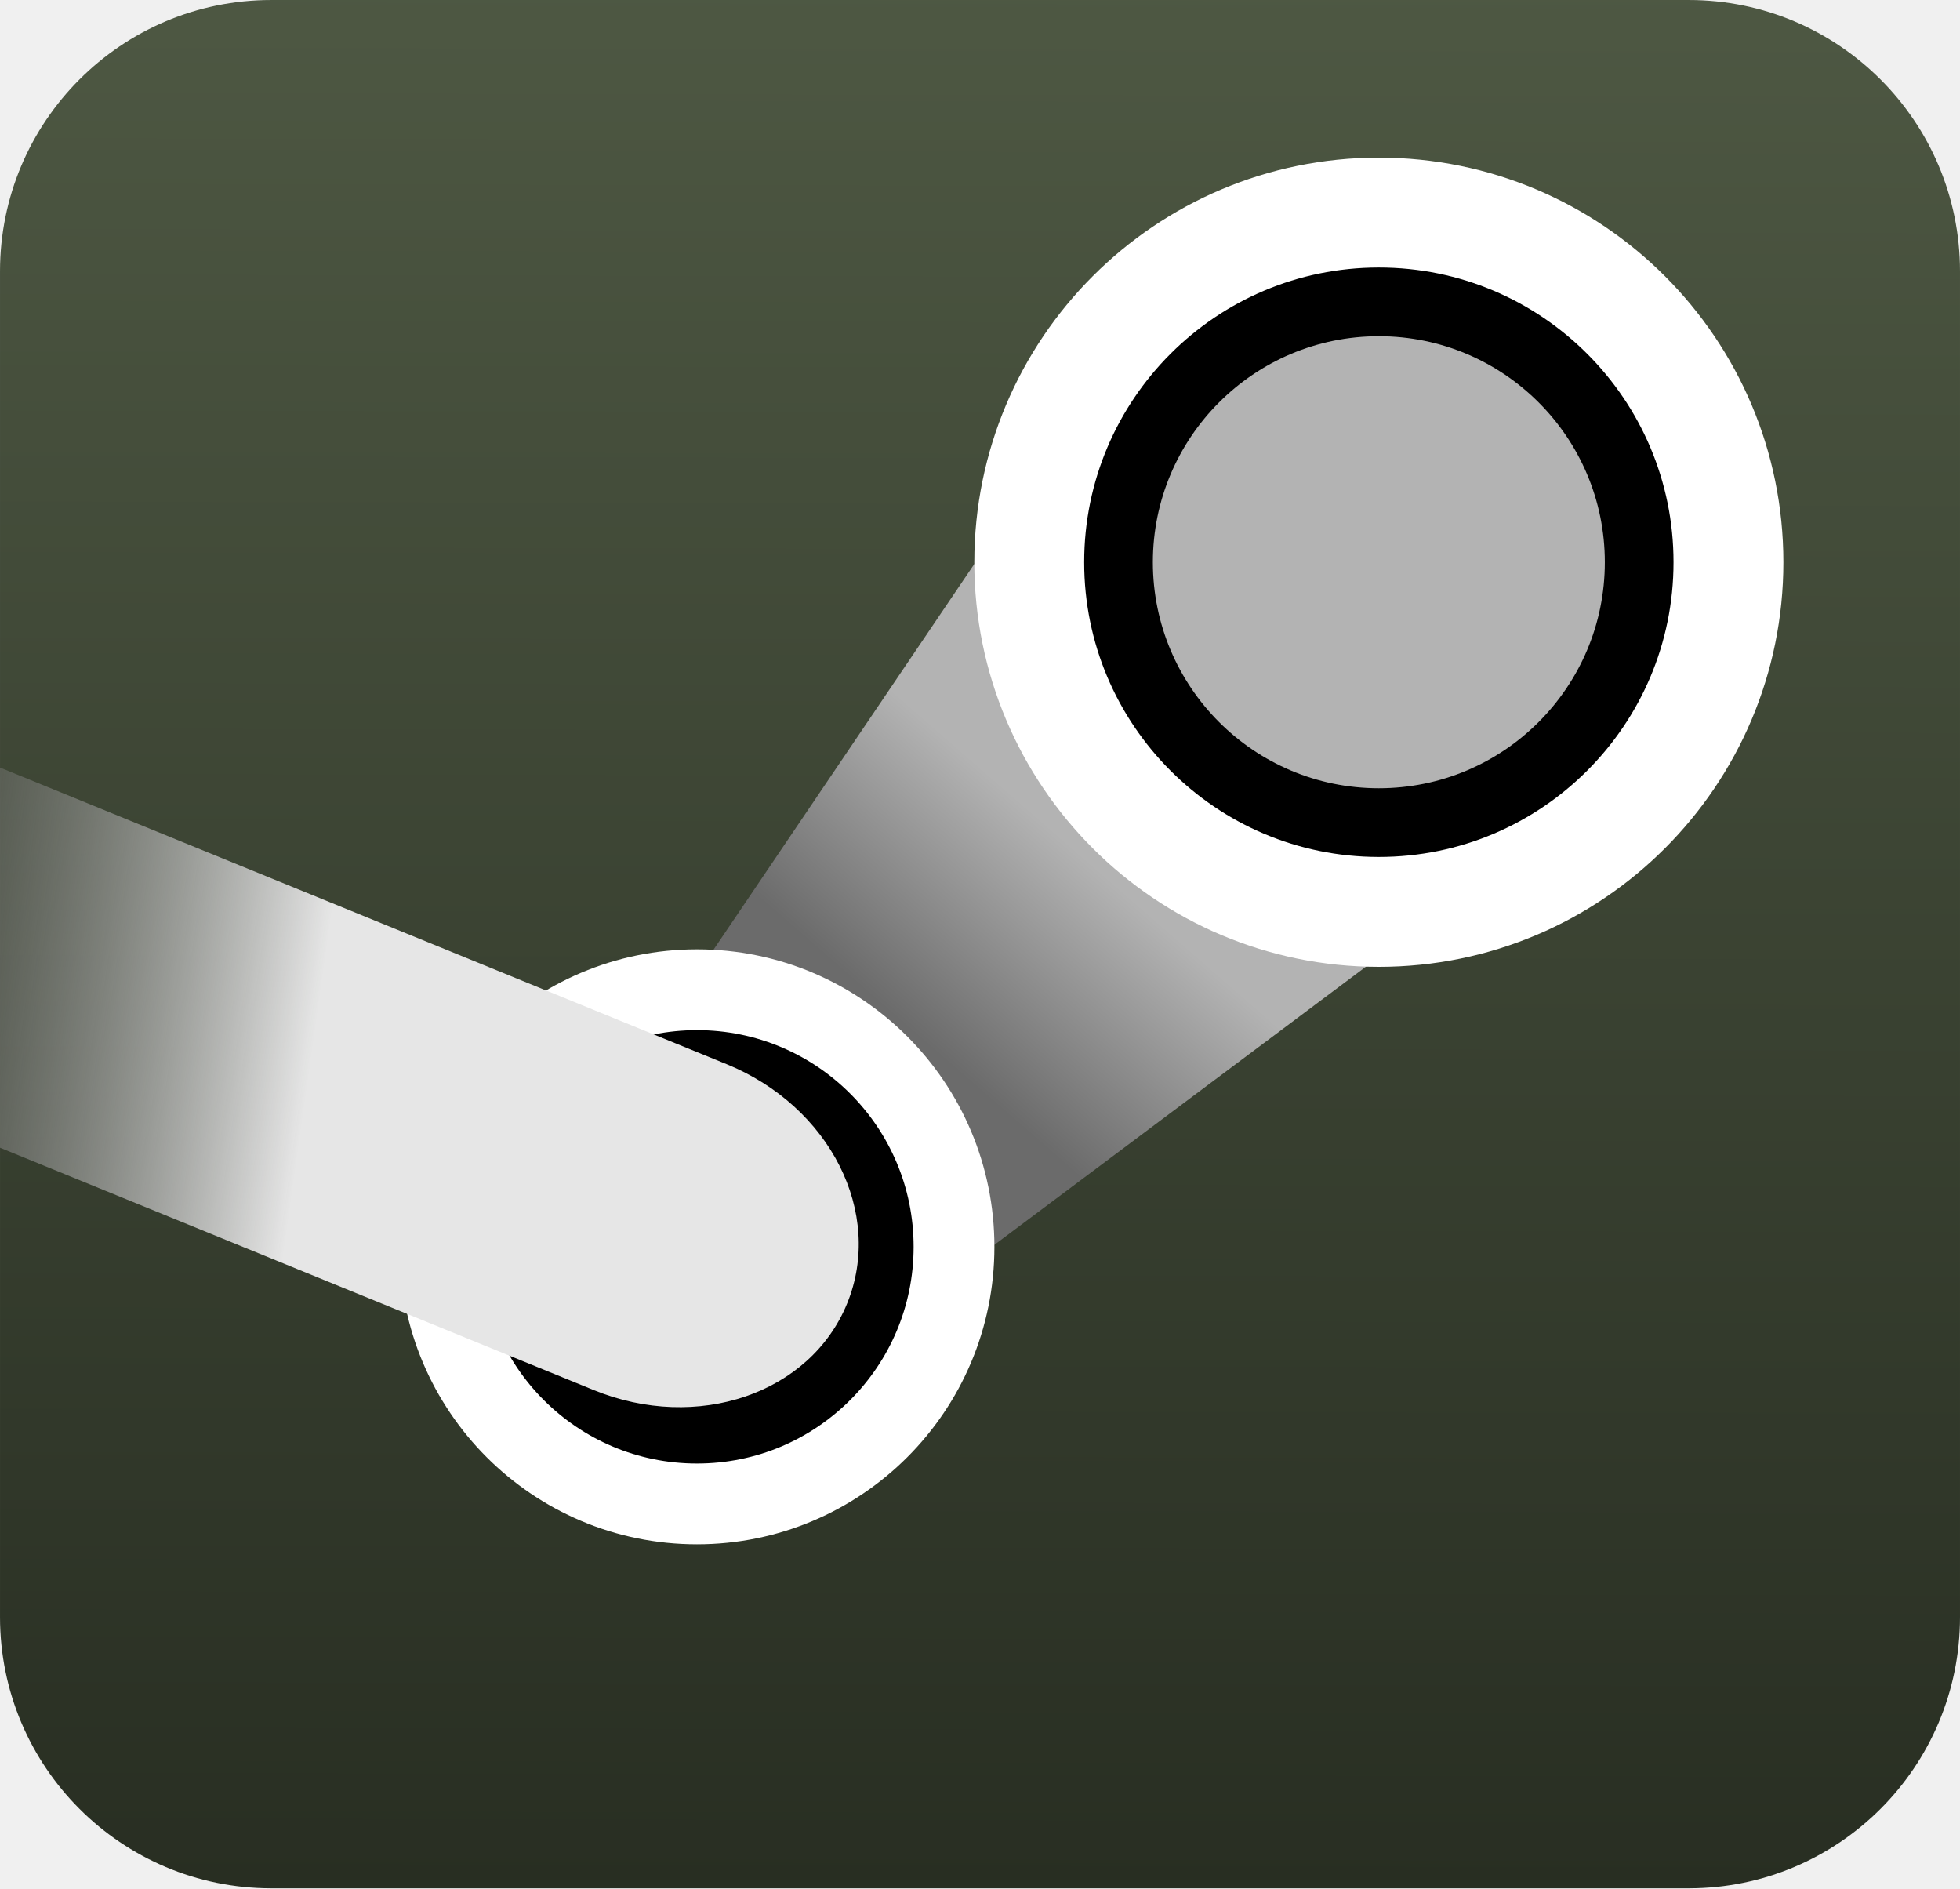
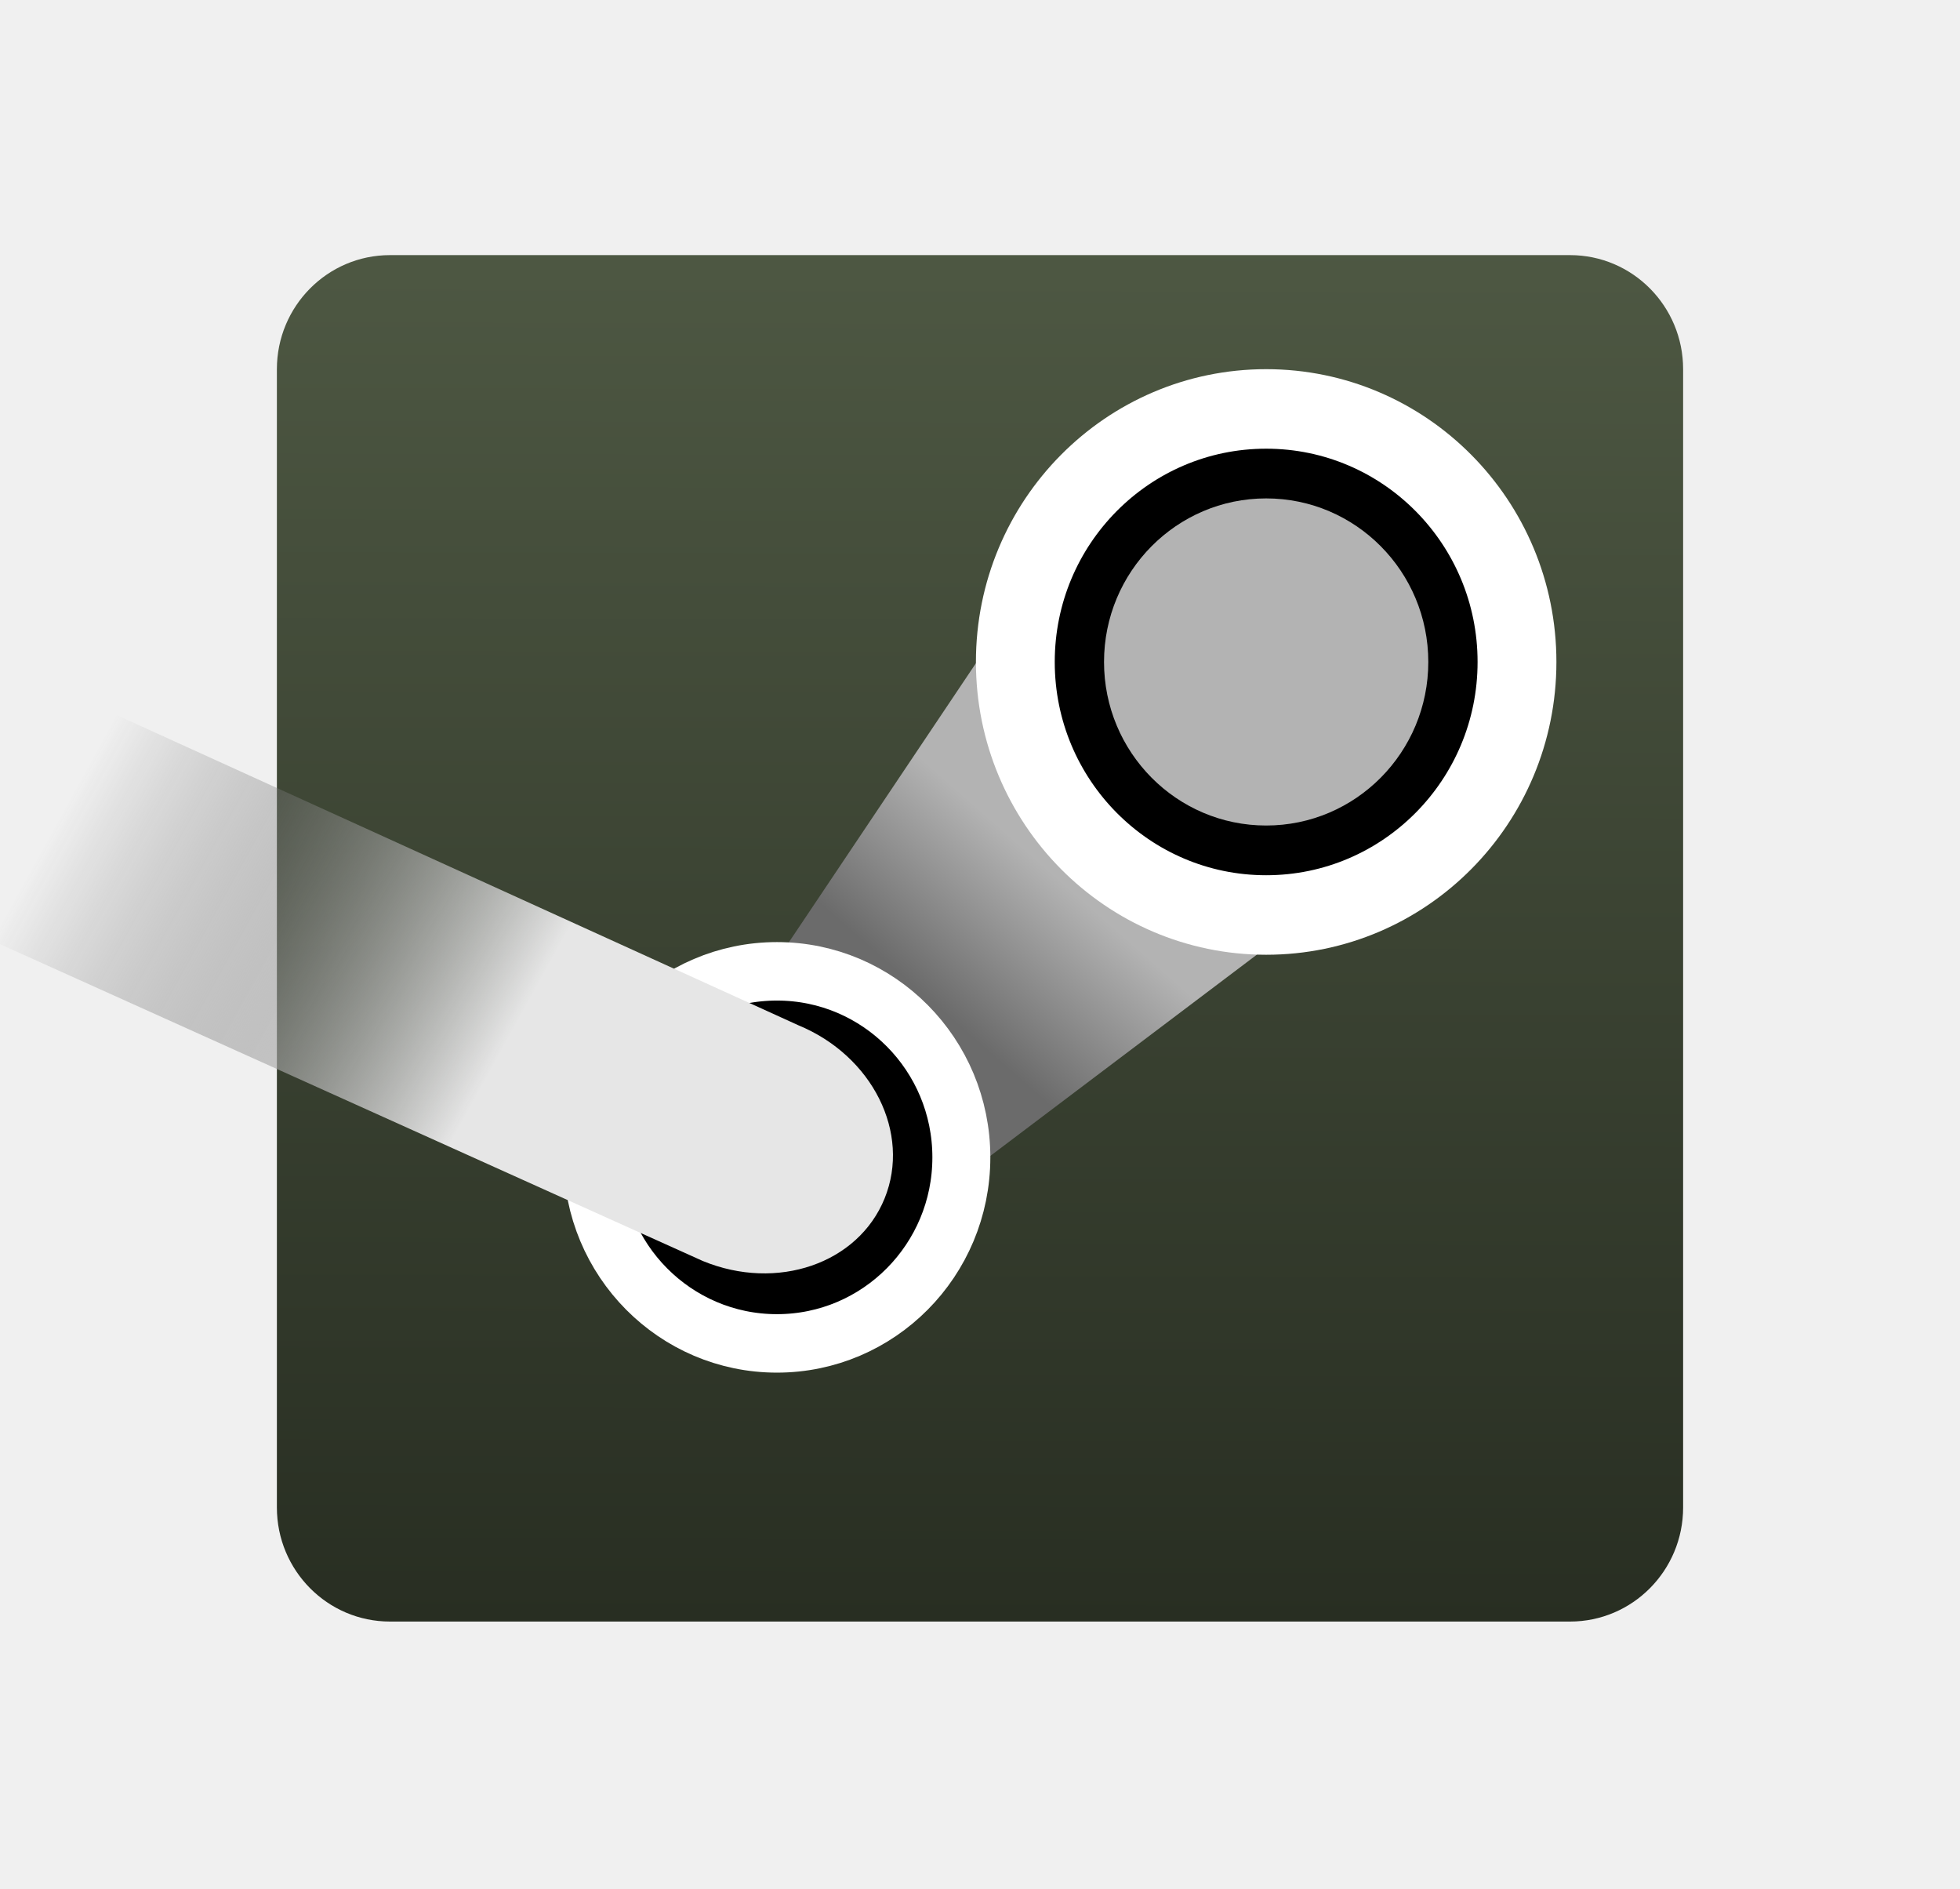
- <svg xmlns="http://www.w3.org/2000/svg" xmlns:xlink="http://www.w3.org/1999/xlink" width="96.417mm" height="92.872mm" viewBox="0 0 96.417 92.872" version="1.1" id="svg5">
+ <svg xmlns="http://www.w3.org/2000/svg" xmlns:xlink="http://www.w3.org/1999/xlink" width="142.78mm" height="137.532mm" viewBox="0 0 142.78 137.532" version="1.1" id="svg5" xml:space="preserve">
  <defs id="defs2">
    <linearGradient id="linearGradient5557">
      <stop style="stop-color:#282e22;stop-opacity:1;" offset="0" id="stop5553" />
      <stop style="stop-color:#56614a;stop-opacity:1;" offset="1" id="stop5555" />
    </linearGradient>
    <linearGradient xlink:href="#linearGradient9" id="linearGradient10" x1="230.873" y1="537.186" x2="226.897" y2="541.75" gradientUnits="userSpaceOnUse" />
    <linearGradient id="linearGradient9">
      <stop style="stop-color:#b3b3b3;stop-opacity:1;" offset="0" id="stop9" />
      <stop style="stop-color:#6b6b6b;stop-opacity:1;" offset="1" id="stop10" />
    </linearGradient>
-     <linearGradient xlink:href="#linearGradient5" id="linearGradient6" x1="400.981" y1="423.304" x2="387.014" y2="426.833" gradientUnits="userSpaceOnUse" />
+     <linearGradient xlink:href="#linearGradient5" id="linearGradient6" x1="400.981" y1="423.304" x2="383.889" y2="421.235" gradientUnits="userSpaceOnUse" />
    <linearGradient id="linearGradient5">
      <stop style="stop-color:#e6e6e6;stop-opacity:1;" offset="0" id="stop5" />
      <stop style="stop-color:#3f3f3f;stop-opacity:0;" offset="1" id="stop6" />
    </linearGradient>
    <linearGradient xlink:href="#linearGradient5557" id="linearGradient5559" x1="153.36" y1="236.619" x2="153.685" y2="97.658" gradientUnits="userSpaceOnUse" gradientTransform="matrix(0.941199,0,0,0.941199,12.47688,13.91345)" />
+     <linearGradient id="linearGradient1926">
+       <stop style="stop-color:#ffffff;stop-opacity:1;" offset="0" id="stop1922" />
+       <stop style="stop-color:#dadada;stop-opacity:1;" offset="1" id="stop1924" />
+     </linearGradient>
+     <linearGradient xlink:href="#linearGradient1926" id="linearGradient1928" x1="145.996" y1="131.114" x2="145.748" y2="236.619" gradientUnits="userSpaceOnUse" />
  </defs>
-   <g id="layer1" transform="translate(-59.80323,-89.95286)">
-     <g id="g24763" transform="matrix(0.8706727,0,0,0.8706727,-28.52615,-23.19246)">
-       <rect style="fill:url(#linearGradient5559);fill-opacity:1;stroke-width:0.249" id="rect234" width="110.738" height="106.668" x="101.45" y="129.952" ry="15.327" />
+   <g id="layer1" transform="translate(-36.34222,-68.74028)">
+     <g id="g24763-3" transform="matrix(0.8706727,0,0,0.8706727,-25.7938,-19.17444)" style="display:none">
+       <g id="g435" style="opacity:0.521;fill:#333333" transform="matrix(1.393787,0,0,1.393787,-60.39116,-70.86338)">
+         <rect style="fill:#333333;fill-opacity:1;stroke-width:0.265" id="rect433" width="117.657" height="113.332" x="94.531" y="123.288" ry="9.564" />
+       </g>
+       <rect style="display:inline;fill:url(#linearGradient1928);fill-opacity:1;stroke-width:0.265" id="rect234-5" width="117.657" height="113.332" x="94.531" y="123.288" ry="9.564" />
    </g>
-     <g id="g1" transform="matrix(0.7174921,0,0,0.7174921,-51.68169,-10.26396)">
+     <g id="g24763" transform="matrix(0.9250662,0,0,0.933015,-37.33548,-33.92583)">
+       <rect style="fill:url(#linearGradient5559);fill-opacity:1;stroke-width:0.249" id="rect234" width="110.738" height="106.668" x="101.45" y="129.952" ry="8.905" />
+     </g>
+     <g id="g1" transform="matrix(0.762316,0,0,0.7688663,-61.93761,-20.07162)">
      <g transform="translate(7,8)" id="layer1-4">
        <g transform="matrix(1.00908,0,0,1.00908,-1.456498,-1.166446)" id="g2315">
          <g id="logo" transform="translate(59.14816,138.8696)">
            <g transform="matrix(2.744325,0,0,2.744325,-469.9694,-1422.669)" id="g11958" style="fill:#b3b3b3">
              <path d="m 228.219,529.304 -8.309,12.286 6.806,6.276 14.407,-10.783 z" id="path8078" style="fill:url(#linearGradient10);fill-opacity:1;fill-rule:evenodd;stroke:none" />
              <path d="m 186.676,510.011 a 6.364,6.364 0 1 1 -12.728,0 6.364,6.364 0 1 1 12.728,0 z" transform="translate(40.75,36.625)" id="path5167" style="fill:#000000;fill-opacity:1;fill-rule:evenodd;stroke:#ffffff;stroke-width:2;stroke-linecap:round;stroke-linejoin:bevel;stroke-miterlimit:4;stroke-dasharray:none;stroke-dashoffset:0;stroke-opacity:1" />
              <path d="m 186.676,510.011 a 6.364,6.364 0 1 1 -12.728,0 6.364,6.364 0 1 1 12.728,0 z" transform="matrix(1.360085,0,0,1.360085,-7.295516,-163.9686)" id="path7107" style="fill:#000000;fill-opacity:1;fill-rule:evenodd;stroke:#ffffff;stroke-width:2;stroke-linecap:round;stroke-linejoin:bevel;stroke-miterlimit:4;stroke-dasharray:none;stroke-dashoffset:0;stroke-opacity:1" />
              <path d="m 186.676,510.011 a 6.364,6.364 0 1 1 -12.728,0 6.364,6.364 0 1 1 12.728,0 z" transform="matrix(0.8791494,0,0,0.8791494,79.42299,81.31378)" id="path10018" style="fill:#b3b3b3;fill-opacity:1;fill-rule:evenodd;stroke:none" />
            </g>
            <g transform="matrix(2.744325,0,0,2.744325,-469.9694,-1422.669)" id="g11964">
-               <path id="rect4196" style="fill:url(#linearGradient6);fill-rule:evenodd" d="m 390.761,418.12 3.556,8.713 15.875,-1.3e-4 c 2.77,0 5,-1.943 5,-4.356 0,-2.413 -2.23,-4.356 -5,-4.356 z" transform="rotate(22.20052)" />
+               <path id="rect4196" style="fill:url(#linearGradient6);fill-rule:evenodd" d="m 379.994,417.025 3.647,8.937 26.55,0.871 c 2.77,0 5,-1.943 5,-4.356 0,-2.413 -2.23,-4.356 -5,-4.356 z" transform="rotate(22.20052)" />
            </g>
          </g>
        </g>
      </g>
    </g>
  </g>
</svg>
